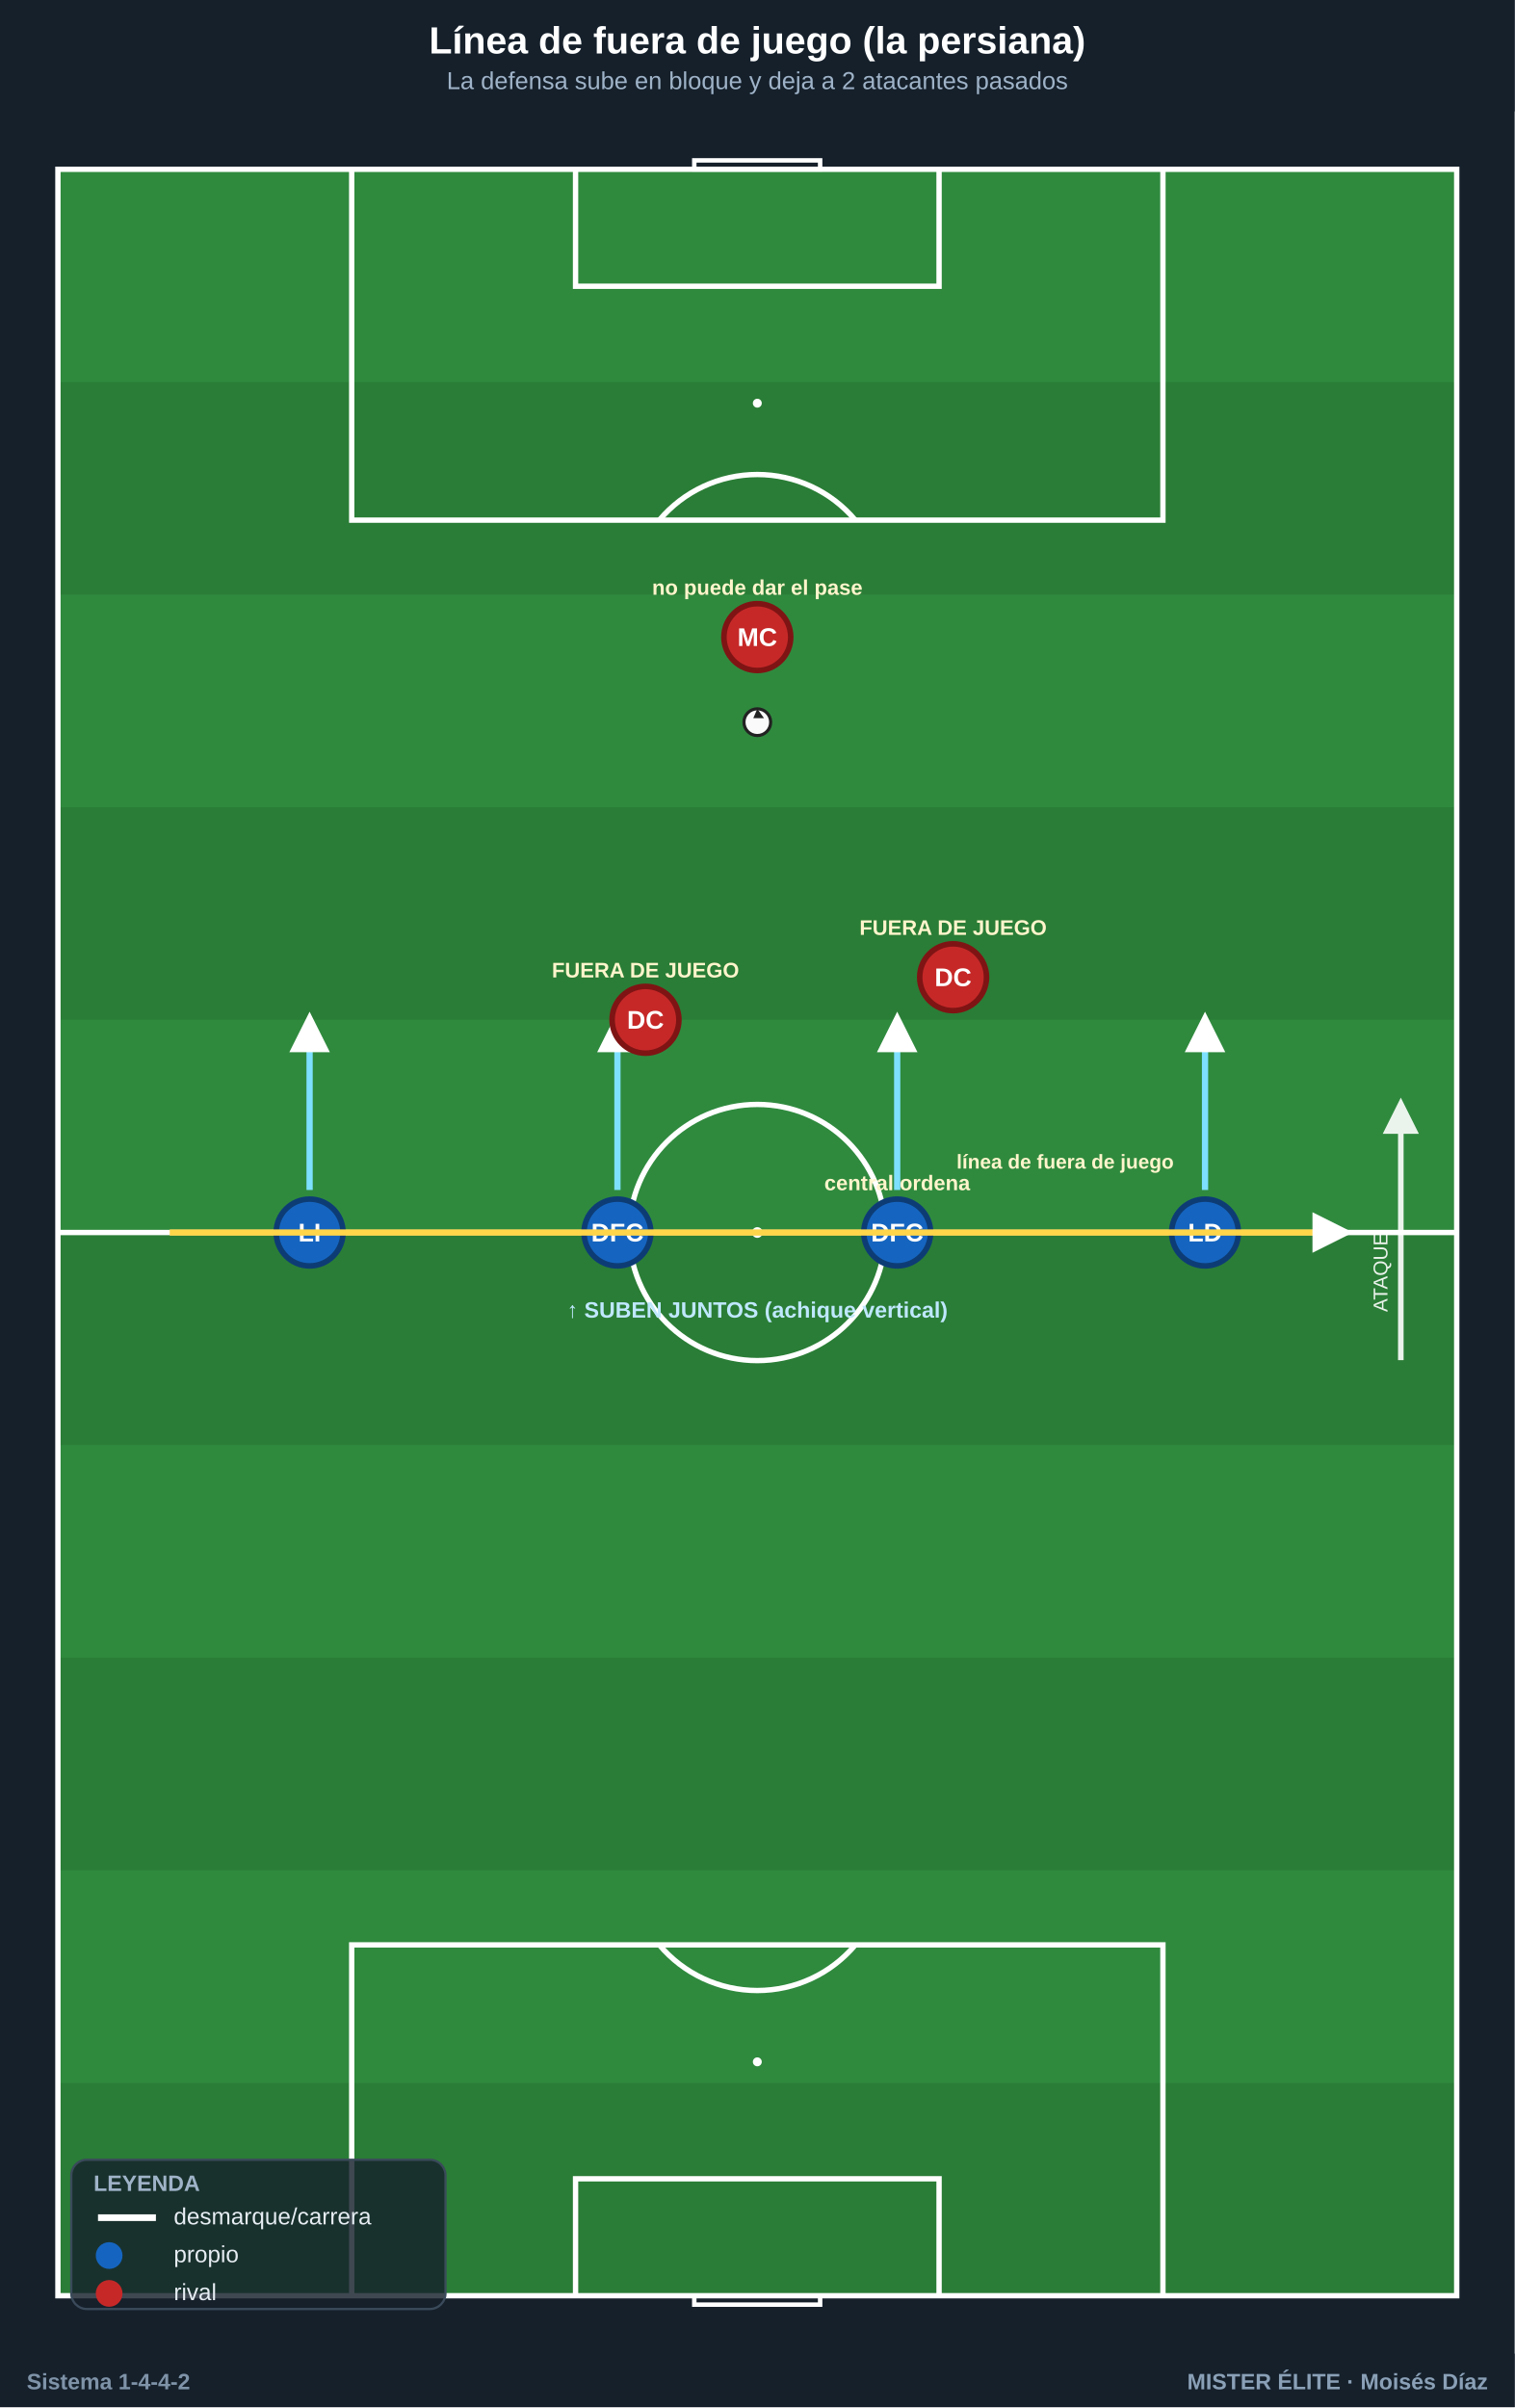
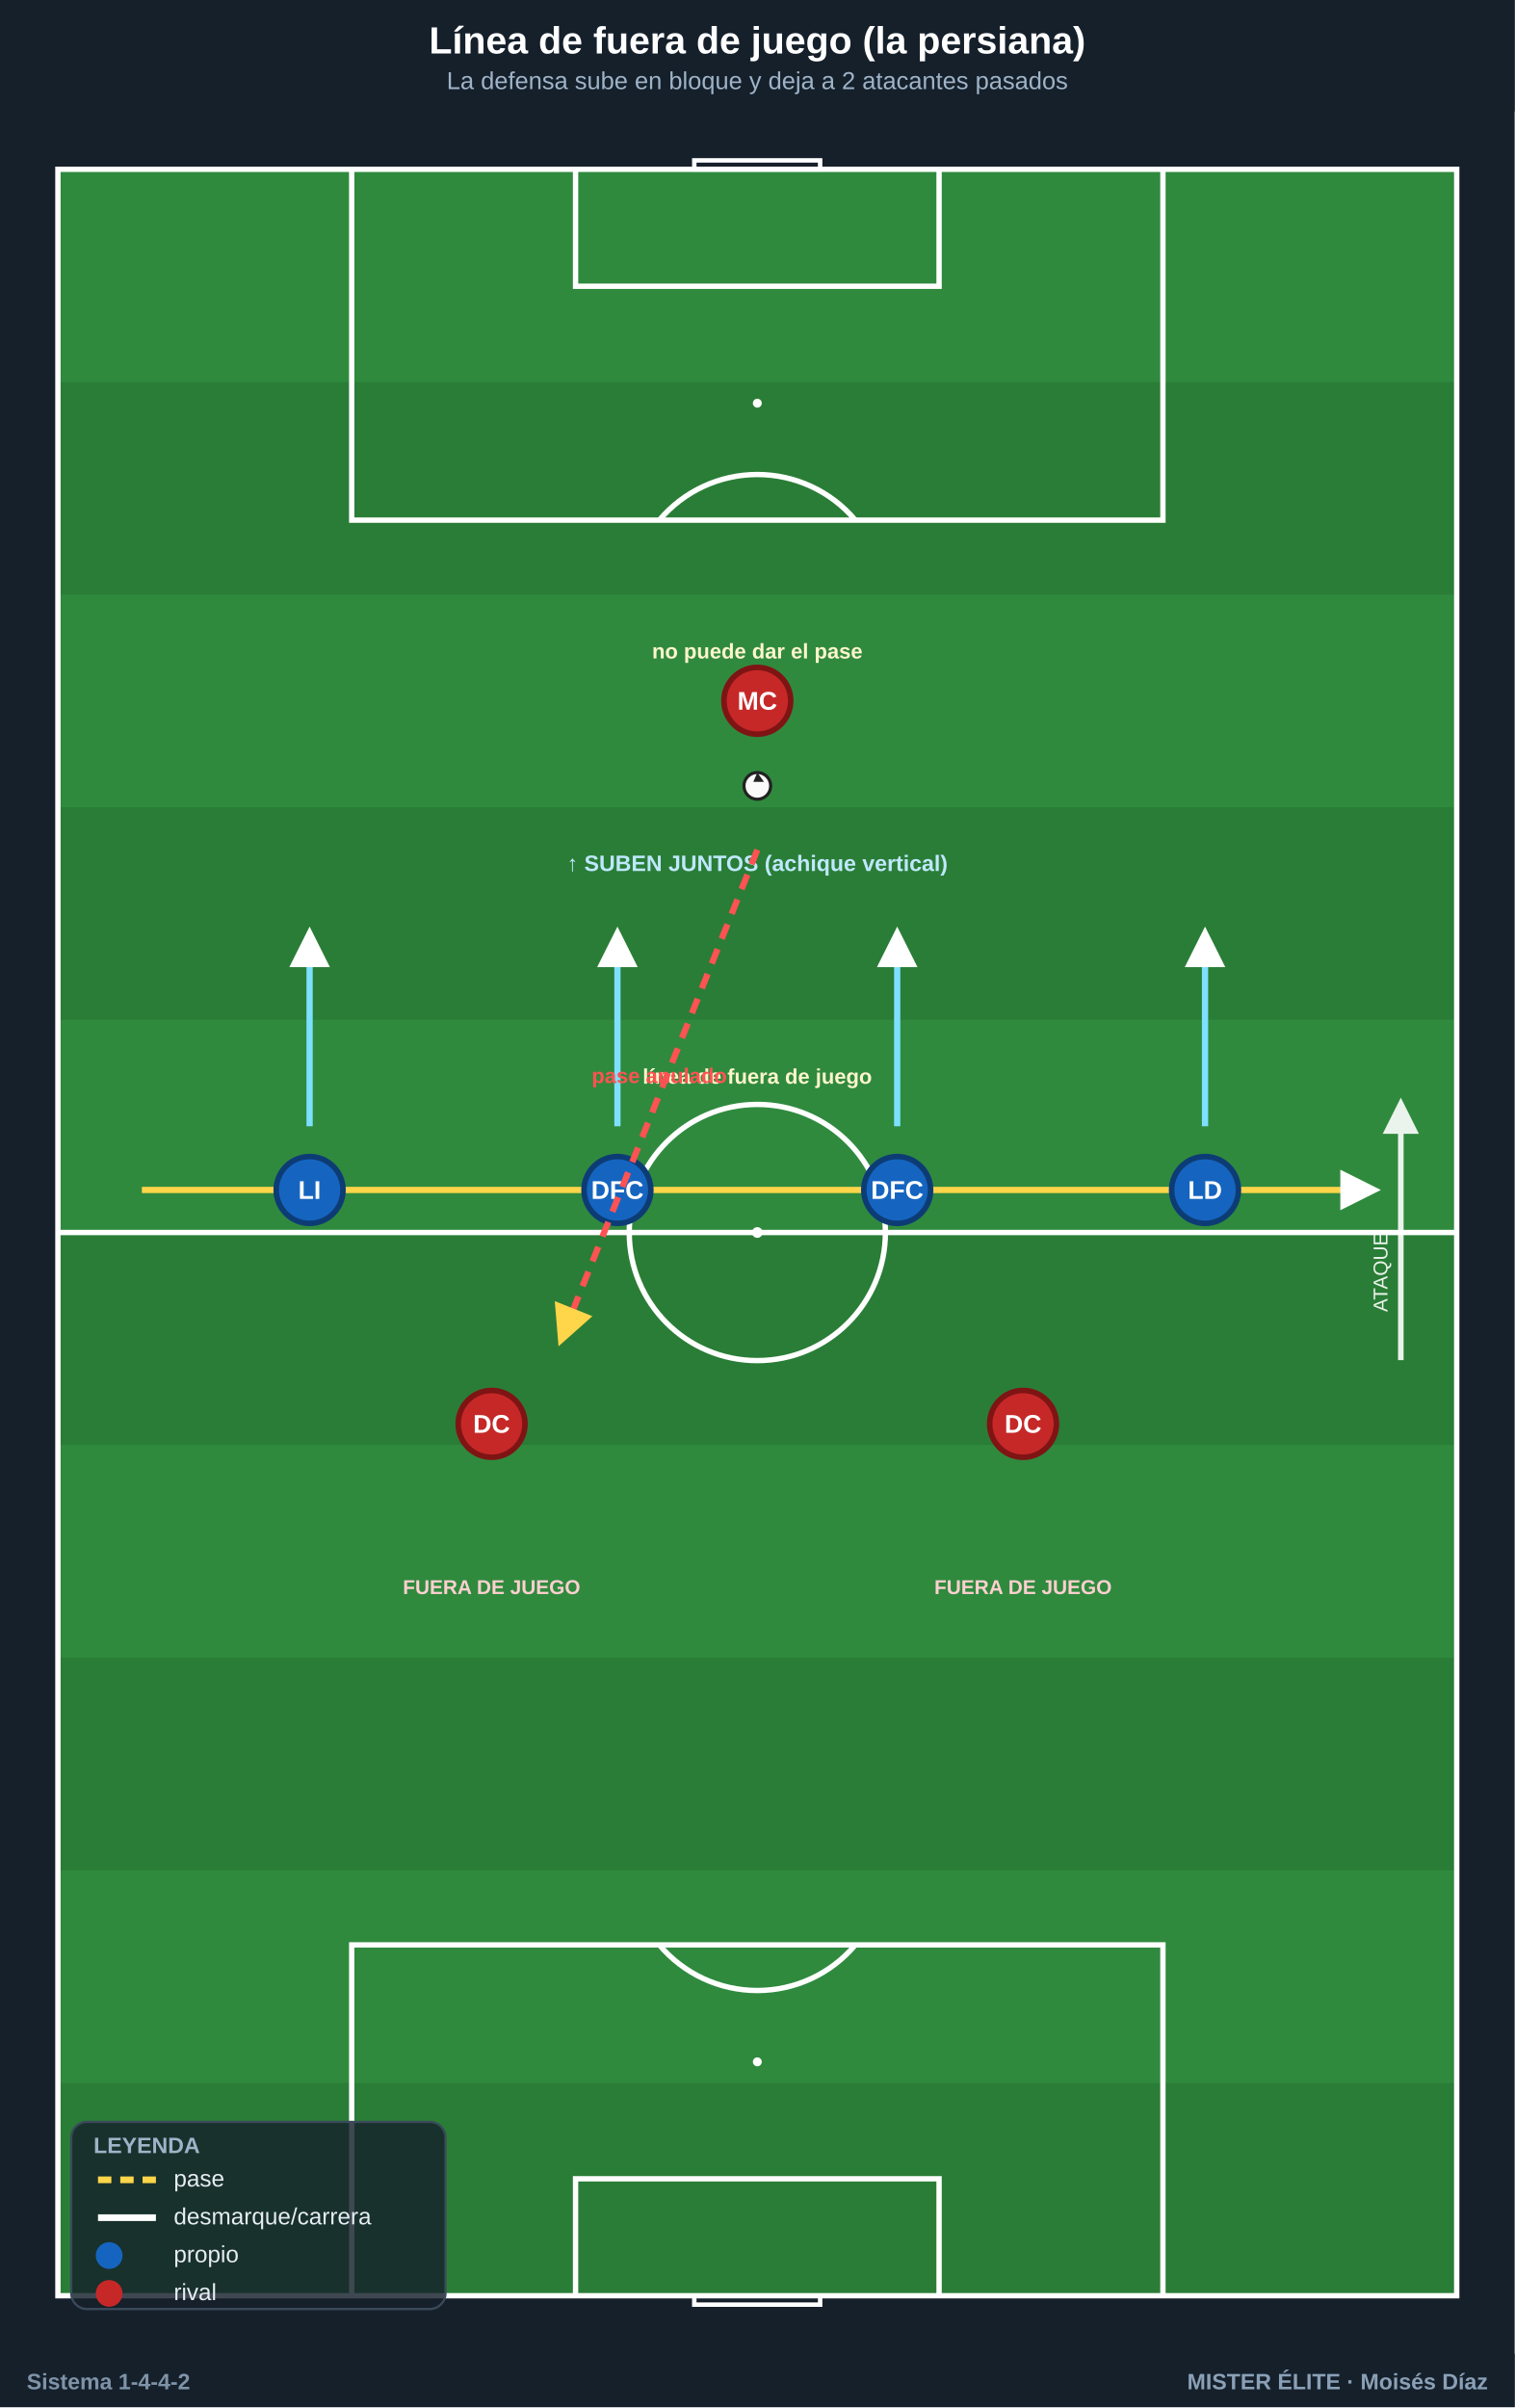
<svg xmlns="http://www.w3.org/2000/svg" viewBox="0 0 680 1081" width="680" height="1081" font-family="Segoe UI,Arial,sans-serif">
  <defs>
    <linearGradient id="sky" x1="0" y1="0" x2="0" y2="1">
      <stop offset="0" stop-color="#2f8a3e" />
      <stop offset="1" stop-color="#2b8139" />
    </linearGradient>
    <marker id="ah_pass" viewBox="0 0 10 10" refX="8" refY="5" markerWidth="6.5" markerHeight="6.5" orient="auto-start-reverse">
      <path d="M0,0 L10,5 L0,10 z" fill="#ffd54a" />
    </marker>
    <marker id="ah_run" viewBox="0 0 10 10" refX="8" refY="5" markerWidth="6.5" markerHeight="6.5" orient="auto-start-reverse">
      <path d="M0,0 L10,5 L0,10 z" fill="#ffffff" />
    </marker>
    <marker id="ah_drive" viewBox="0 0 10 10" refX="8" refY="5" markerWidth="6.5" markerHeight="6.5" orient="auto-start-reverse">
      <path d="M0,0 L10,5 L0,10 z" fill="#7ee0ff" />
    </marker>
    <marker id="ah_white" viewBox="0 0 10 10" refX="8" refY="5" markerWidth="6.5" markerHeight="6.5" orient="auto-start-reverse">
      <path d="M0,0 L10,5 L0,10 z" fill="#ffffff" />
    </marker>
  </defs>
  <rect x="0.0" y="0.0" width="680.0" height="1080.6" fill="#15202b" />
  <rect x="26.0" y="76.0" width="628.0" height="96.0" fill="#2f8a3e" />
  <rect x="26.0" y="171.5" width="628.0" height="96.0" fill="#2a7d36" />
  <rect x="26.0" y="266.9" width="628.0" height="96.0" fill="#2f8a3e" />
  <rect x="26.0" y="362.4" width="628.0" height="96.0" fill="#2a7d36" />
  <rect x="26.0" y="457.8" width="628.0" height="96.0" fill="#2f8a3e" />
  <rect x="26.0" y="553.3" width="628.0" height="96.0" fill="#2a7d36" />
  <rect x="26.0" y="648.7" width="628.0" height="96.0" fill="#2f8a3e" />
  <rect x="26.0" y="744.2" width="628.0" height="96.0" fill="#2a7d36" />
  <rect x="26.0" y="839.6" width="628.0" height="96.0" fill="#2f8a3e" />
  <rect x="26.0" y="935.1" width="628.0" height="96.0" fill="#2a7d36" />
  <rect x="26.0" y="76.0" width="628.0" height="954.6" fill="none" stroke="#ffffff" stroke-width="2.4" />
  <line x1="26.0" y1="553.3" x2="654.0" y2="553.3" stroke="#ffffff" stroke-width="2.4" opacity="1" />
  <circle cx="340.0" cy="553.3" r="57.5" fill="none" stroke="#ffffff" stroke-width="2.4" />
  <circle cx="340.0" cy="553.3" r="2.4" fill="#ffffff" />
  <path d="M157.9,76.0 L157.9,233.5 L522.1,233.5 L522.1,76.0" fill="none" stroke="#ffffff" stroke-width="2.4" />
  <path d="M258.4,76.0 L258.4,128.5 L421.6,128.5 L421.6,76.0" fill="none" stroke="#ffffff" stroke-width="2.4" />
  <circle cx="340.0" cy="181.0" r="2.0" fill="#ffffff" />
  <rect x="311.7" y="72.0" width="56.5" height="4" fill="none" stroke="#ffffff" stroke-width="2" />
  <path d="M296.0,233.5 A57.5,57.5 0 0 1 384.0,233.5" fill="none" stroke="#ffffff" stroke-width="2.4" />
  <path d="M157.9,1030.6 L157.9,873.1 L522.1,873.1 L522.1,1030.6" fill="none" stroke="#ffffff" stroke-width="2.4" />
  <path d="M258.4,1030.6 L258.4,978.1 L421.6,978.1 L421.6,1030.6" fill="none" stroke="#ffffff" stroke-width="2.4" />
  <circle cx="340.0" cy="925.6" r="2.0" fill="#ffffff" />
  <rect x="311.7" y="1030.6" width="56.5" height="4" fill="none" stroke="#ffffff" stroke-width="2" />
  <path d="M296.0,873.1 A57.5,57.5 0 0 0 384.0,873.1" fill="none" stroke="#ffffff" stroke-width="2.4" />
  <rect x="0.0" y="0.0" width="680.0" height="50.0" fill="#15202b" />
  <text x="340.0" y="24.0" font-family="Segoe UI,Arial,sans-serif" font-size="17" font-weight="800" fill="#ffffff" text-anchor="middle">Línea de fuera de juego (la persiana)</text>
  <text x="340.0" y="40.0" font-family="Segoe UI,Arial,sans-serif" font-size="11" font-weight="500" fill="#9fb3c8" text-anchor="middle">La defensa sube en bloque y deja a 2 atacantes pasados</text>
  <rect x="0.0" y="1056.6" width="680.0" height="24.0" fill="#15202b" />
  <text x="668.0" y="1072.6" font-family="Segoe UI,Arial,sans-serif" font-size="10" font-weight="700" fill="#8aa0b6" text-anchor="end">MISTER ÉLITE · Moisés Díaz</text>
  <text x="12.0" y="1072.6" font-family="Segoe UI,Arial,sans-serif" font-size="10" font-weight="600" fill="#7f93a8" text-anchor="start">Sistema 1-4-4-2</text>
  <g opacity="0.9">
    <line x1="628.9" y1="610.6" x2="628.9" y2="496.0" stroke="#ffffff" stroke-width="2.5" marker-end="url(#ah_white)" />
    <text x="622.9" y="553.3" font-family="Segoe UI,Arial" font-size="9" fill="#ffffff" text-anchor="end" transform="rotate(-90 622.9 553.3)">ATAQUE</text>
  </g>
+   <line x1="63.7" y1="534.2" x2="616.3" y2="534.2" stroke="#ffd54a" stroke-width="2.8" marker-end="url(#ah_run)" />
+   <text x="340.0" y="486.5" font-family="Segoe UI,Arial,sans-serif" font-size="9.5" font-weight="600" fill="#fff5cc" text-anchor="middle">línea de fuera de juego</text>
  <g>
-     <circle cx="139.0" cy="553.3" r="15" fill="#1565c0" stroke="#0d3c75" stroke-width="2.5" />
-     <text x="139.0" y="557.3" font-family="Segoe UI,Arial" font-size="11.5" font-weight="800" fill="#fff" text-anchor="middle">LI</text>
+     <circle cx="139.0" cy="534.2" r="15" fill="#1565c0" stroke="#0d3c75" stroke-width="2.5" />
+     <text x="139.0" y="538.2" font-family="Segoe UI,Arial" font-size="11.5" font-weight="800" fill="#fff" text-anchor="middle">LI</text>
  </g>
  <g>
-     <circle cx="277.2" cy="553.3" r="15" fill="#1565c0" stroke="#0d3c75" stroke-width="2.5" />
-     <text x="277.2" y="557.3" font-family="Segoe UI,Arial" font-size="11.5" font-weight="800" fill="#fff" text-anchor="middle">DFC</text>
+     <circle cx="277.2" cy="534.2" r="15" fill="#1565c0" stroke="#0d3c75" stroke-width="2.5" />
+     <text x="277.2" y="538.2" font-family="Segoe UI,Arial" font-size="11.5" font-weight="800" fill="#fff" text-anchor="middle">DFC</text>
  </g>
  <g>
-     <circle cx="402.8" cy="553.3" r="15" fill="#1565c0" stroke="#0d3c75" stroke-width="2.5" />
-     <text x="402.8" y="557.3" font-family="Segoe UI,Arial" font-size="11.5" font-weight="800" fill="#fff" text-anchor="middle">DFC</text>
+     <circle cx="402.8" cy="534.2" r="15" fill="#1565c0" stroke="#0d3c75" stroke-width="2.5" />
+     <text x="402.8" y="538.2" font-family="Segoe UI,Arial" font-size="11.5" font-weight="800" fill="#fff" text-anchor="middle">DFC</text>
  </g>
-   <text x="402.8" y="534.3" font-family="Segoe UI,Arial,sans-serif" font-size="9.5" font-weight="600" fill="#fff5cc" text-anchor="middle">central ordena</text>
  <g>
-     <circle cx="541.0" cy="553.3" r="15" fill="#1565c0" stroke="#0d3c75" stroke-width="2.5" />
-     <text x="541.0" y="557.3" font-family="Segoe UI,Arial" font-size="11.5" font-weight="800" fill="#fff" text-anchor="middle">LD</text>
+     <circle cx="541.0" cy="534.2" r="15" fill="#1565c0" stroke="#0d3c75" stroke-width="2.5" />
+     <text x="541.0" y="538.2" font-family="Segoe UI,Arial" font-size="11.5" font-weight="800" fill="#fff" text-anchor="middle">LD</text>
  </g>
-   <line x1="139.0" y1="534.2" x2="139.0" y2="457.8" stroke="#7ee0ff" stroke-width="2.8" marker-end="url(#ah_run)" />
-   <line x1="277.2" y1="534.2" x2="277.2" y2="457.8" stroke="#7ee0ff" stroke-width="2.8" marker-end="url(#ah_run)" />
-   <line x1="402.8" y1="534.2" x2="402.8" y2="457.8" stroke="#7ee0ff" stroke-width="2.8" marker-end="url(#ah_run)" />
-   <line x1="541.0" y1="534.2" x2="541.0" y2="457.8" stroke="#7ee0ff" stroke-width="2.8" marker-end="url(#ah_run)" />
-   <text x="340.0" y="591.5" font-family="Segoe UI,Arial,sans-serif" font-size="10" font-weight="600" fill="#bfe8ff" text-anchor="middle">↑ SUBEN JUNTOS (achique vertical)</text>
+   <line x1="139.0" y1="505.6" x2="139.0" y2="419.6" stroke="#7ee0ff" stroke-width="2.8" marker-end="url(#ah_run)" />
+   <line x1="277.2" y1="505.6" x2="277.2" y2="419.6" stroke="#7ee0ff" stroke-width="2.8" marker-end="url(#ah_run)" />
+   <line x1="402.8" y1="505.6" x2="402.8" y2="419.6" stroke="#7ee0ff" stroke-width="2.8" marker-end="url(#ah_run)" />
+   <line x1="541.0" y1="505.6" x2="541.0" y2="419.6" stroke="#7ee0ff" stroke-width="2.8" marker-end="url(#ah_run)" />
+   <text x="340.0" y="391.0" font-family="Segoe UI,Arial,sans-serif" font-size="10" font-weight="600" fill="#bfe8ff" text-anchor="middle">↑ SUBEN JUNTOS (achique vertical)</text>
  <g>
-     <circle cx="289.8" cy="457.8" r="15" fill="#c62828" stroke="#7f1414" stroke-width="2.5" />
-     <text x="289.8" y="461.8" font-family="Segoe UI,Arial" font-size="11.5" font-weight="800" fill="#fff" text-anchor="middle">DC</text>
+     <circle cx="220.7" cy="639.2" r="15" fill="#c62828" stroke="#7f1414" stroke-width="2.5" />
+     <text x="220.7" y="643.2" font-family="Segoe UI,Arial" font-size="11.5" font-weight="800" fill="#fff" text-anchor="middle">DC</text>
  </g>
-   <text x="289.8" y="438.8" font-family="Segoe UI,Arial,sans-serif" font-size="9.5" font-weight="600" fill="#fff5cc" text-anchor="middle">FUERA DE JUEGO</text>
+   <text x="220.7" y="715.6" font-family="Segoe UI,Arial,sans-serif" font-size="9" font-weight="600" fill="#ffd0d0" text-anchor="middle">FUERA DE JUEGO</text>
  <g>
-     <circle cx="427.9" cy="438.7" r="15" fill="#c62828" stroke="#7f1414" stroke-width="2.5" />
-     <text x="427.9" y="442.7" font-family="Segoe UI,Arial" font-size="11.5" font-weight="800" fill="#fff" text-anchor="middle">DC</text>
+     <circle cx="459.3" cy="639.2" r="15" fill="#c62828" stroke="#7f1414" stroke-width="2.5" />
+     <text x="459.3" y="643.2" font-family="Segoe UI,Arial" font-size="11.5" font-weight="800" fill="#fff" text-anchor="middle">DC</text>
  </g>
-   <text x="427.9" y="419.7" font-family="Segoe UI,Arial,sans-serif" font-size="9.5" font-weight="600" fill="#fff5cc" text-anchor="middle">FUERA DE JUEGO</text>
+   <text x="459.3" y="715.6" font-family="Segoe UI,Arial,sans-serif" font-size="9" font-weight="600" fill="#ffd0d0" text-anchor="middle">FUERA DE JUEGO</text>
  <g>
-     <circle cx="340.0" cy="286.0" r="15" fill="#c62828" stroke="#7f1414" stroke-width="2.5" />
-     <text x="340.0" y="290.0" font-family="Segoe UI,Arial" font-size="11.5" font-weight="800" fill="#fff" text-anchor="middle">MC</text>
+     <circle cx="340.0" cy="314.6" r="15" fill="#c62828" stroke="#7f1414" stroke-width="2.5" />
+     <text x="340.0" y="318.6" font-family="Segoe UI,Arial" font-size="11.5" font-weight="800" fill="#fff" text-anchor="middle">MC</text>
  </g>
-   <text x="340.0" y="267.0" font-family="Segoe UI,Arial,sans-serif" font-size="9.5" font-weight="600" fill="#fff5cc" text-anchor="middle">no puede dar el pase</text>
-   <circle cx="340.0" cy="324.2" r="6.0" fill="#fafafa" stroke="#222" stroke-width="1.4" />
-   <path d="M340.0,318.2 l3.0,4.2 l-4.8,0 z" fill="#222" />
-   <line x1="76.2" y1="553.3" x2="603.8" y2="553.3" stroke="#ffd54a" stroke-width="2.8" marker-end="url(#ah_run)" />
-   <text x="478.2" y="524.6" font-family="Segoe UI,Arial,sans-serif" font-size="9" font-weight="600" fill="#fff5cc" text-anchor="middle">línea de fuera de juego</text>
+   <text x="340.0" y="295.6" font-family="Segoe UI,Arial,sans-serif" font-size="9.5" font-weight="600" fill="#fff5cc" text-anchor="middle">no puede dar el pase</text>
+   <circle cx="340.0" cy="352.8" r="6.0" fill="#fafafa" stroke="#222" stroke-width="1.4" />
+   <path d="M340.0,346.8 l3.0,4.2 l-4.8,0 z" fill="#222" />
+   <line x1="340.0" y1="381.5" x2="252.1" y2="601.0" stroke="#ff5252" stroke-width="2.8" stroke-dasharray="7 5" marker-end="url(#ah_pass)" />
+   <text x="296.0" y="486.2" font-family="Segoe UI,Arial,sans-serif" font-size="9.5" font-weight="700" fill="#ff5252" text-anchor="middle">pase anulado</text>
  <g>
-     <rect x="32" y="969.56" width="168" height="67" rx="7" fill="#15202b" fill-opacity="0.82" stroke="#3a4a5a" stroke-width="1" />
-     <text x="42" y="983.56" font-family="Segoe UI,Arial" font-size="10" font-weight="800" fill="#9fb3c8">LEYENDA</text>
+     <rect x="32" y="952.56" width="168" height="84" rx="7" fill="#15202b" fill-opacity="0.82" stroke="#3a4a5a" stroke-width="1" />
+     <text x="42" y="966.56" font-family="Segoe UI,Arial" font-size="10" font-weight="800" fill="#9fb3c8">LEYENDA</text>
+     <line x1="44" y1="978.56" x2="70" y2="978.56" stroke="#ffd54a" stroke-width="3" stroke-dasharray="6 4" />
+     <text x="78" y="981.56" font-family="Segoe UI,Arial" font-size="10.5" fill="#e6edf3">pase</text>
    <line x1="44" y1="995.56" x2="70" y2="995.56" stroke="#ffffff" stroke-width="3" />
    <text x="78" y="998.56" font-family="Segoe UI,Arial" font-size="10.5" fill="#e6edf3">desmarque/carrera</text>
    <circle cx="49" cy="1012.56" r="6" fill="#1565c0" />
    <text x="78" y="1015.56" font-family="Segoe UI,Arial" font-size="10.5" fill="#e6edf3">propio</text>
    <circle cx="49" cy="1029.56" r="6" fill="#c62828" />
    <text x="78" y="1032.56" font-family="Segoe UI,Arial" font-size="10.5" fill="#e6edf3">rival</text>
  </g>
</svg>
